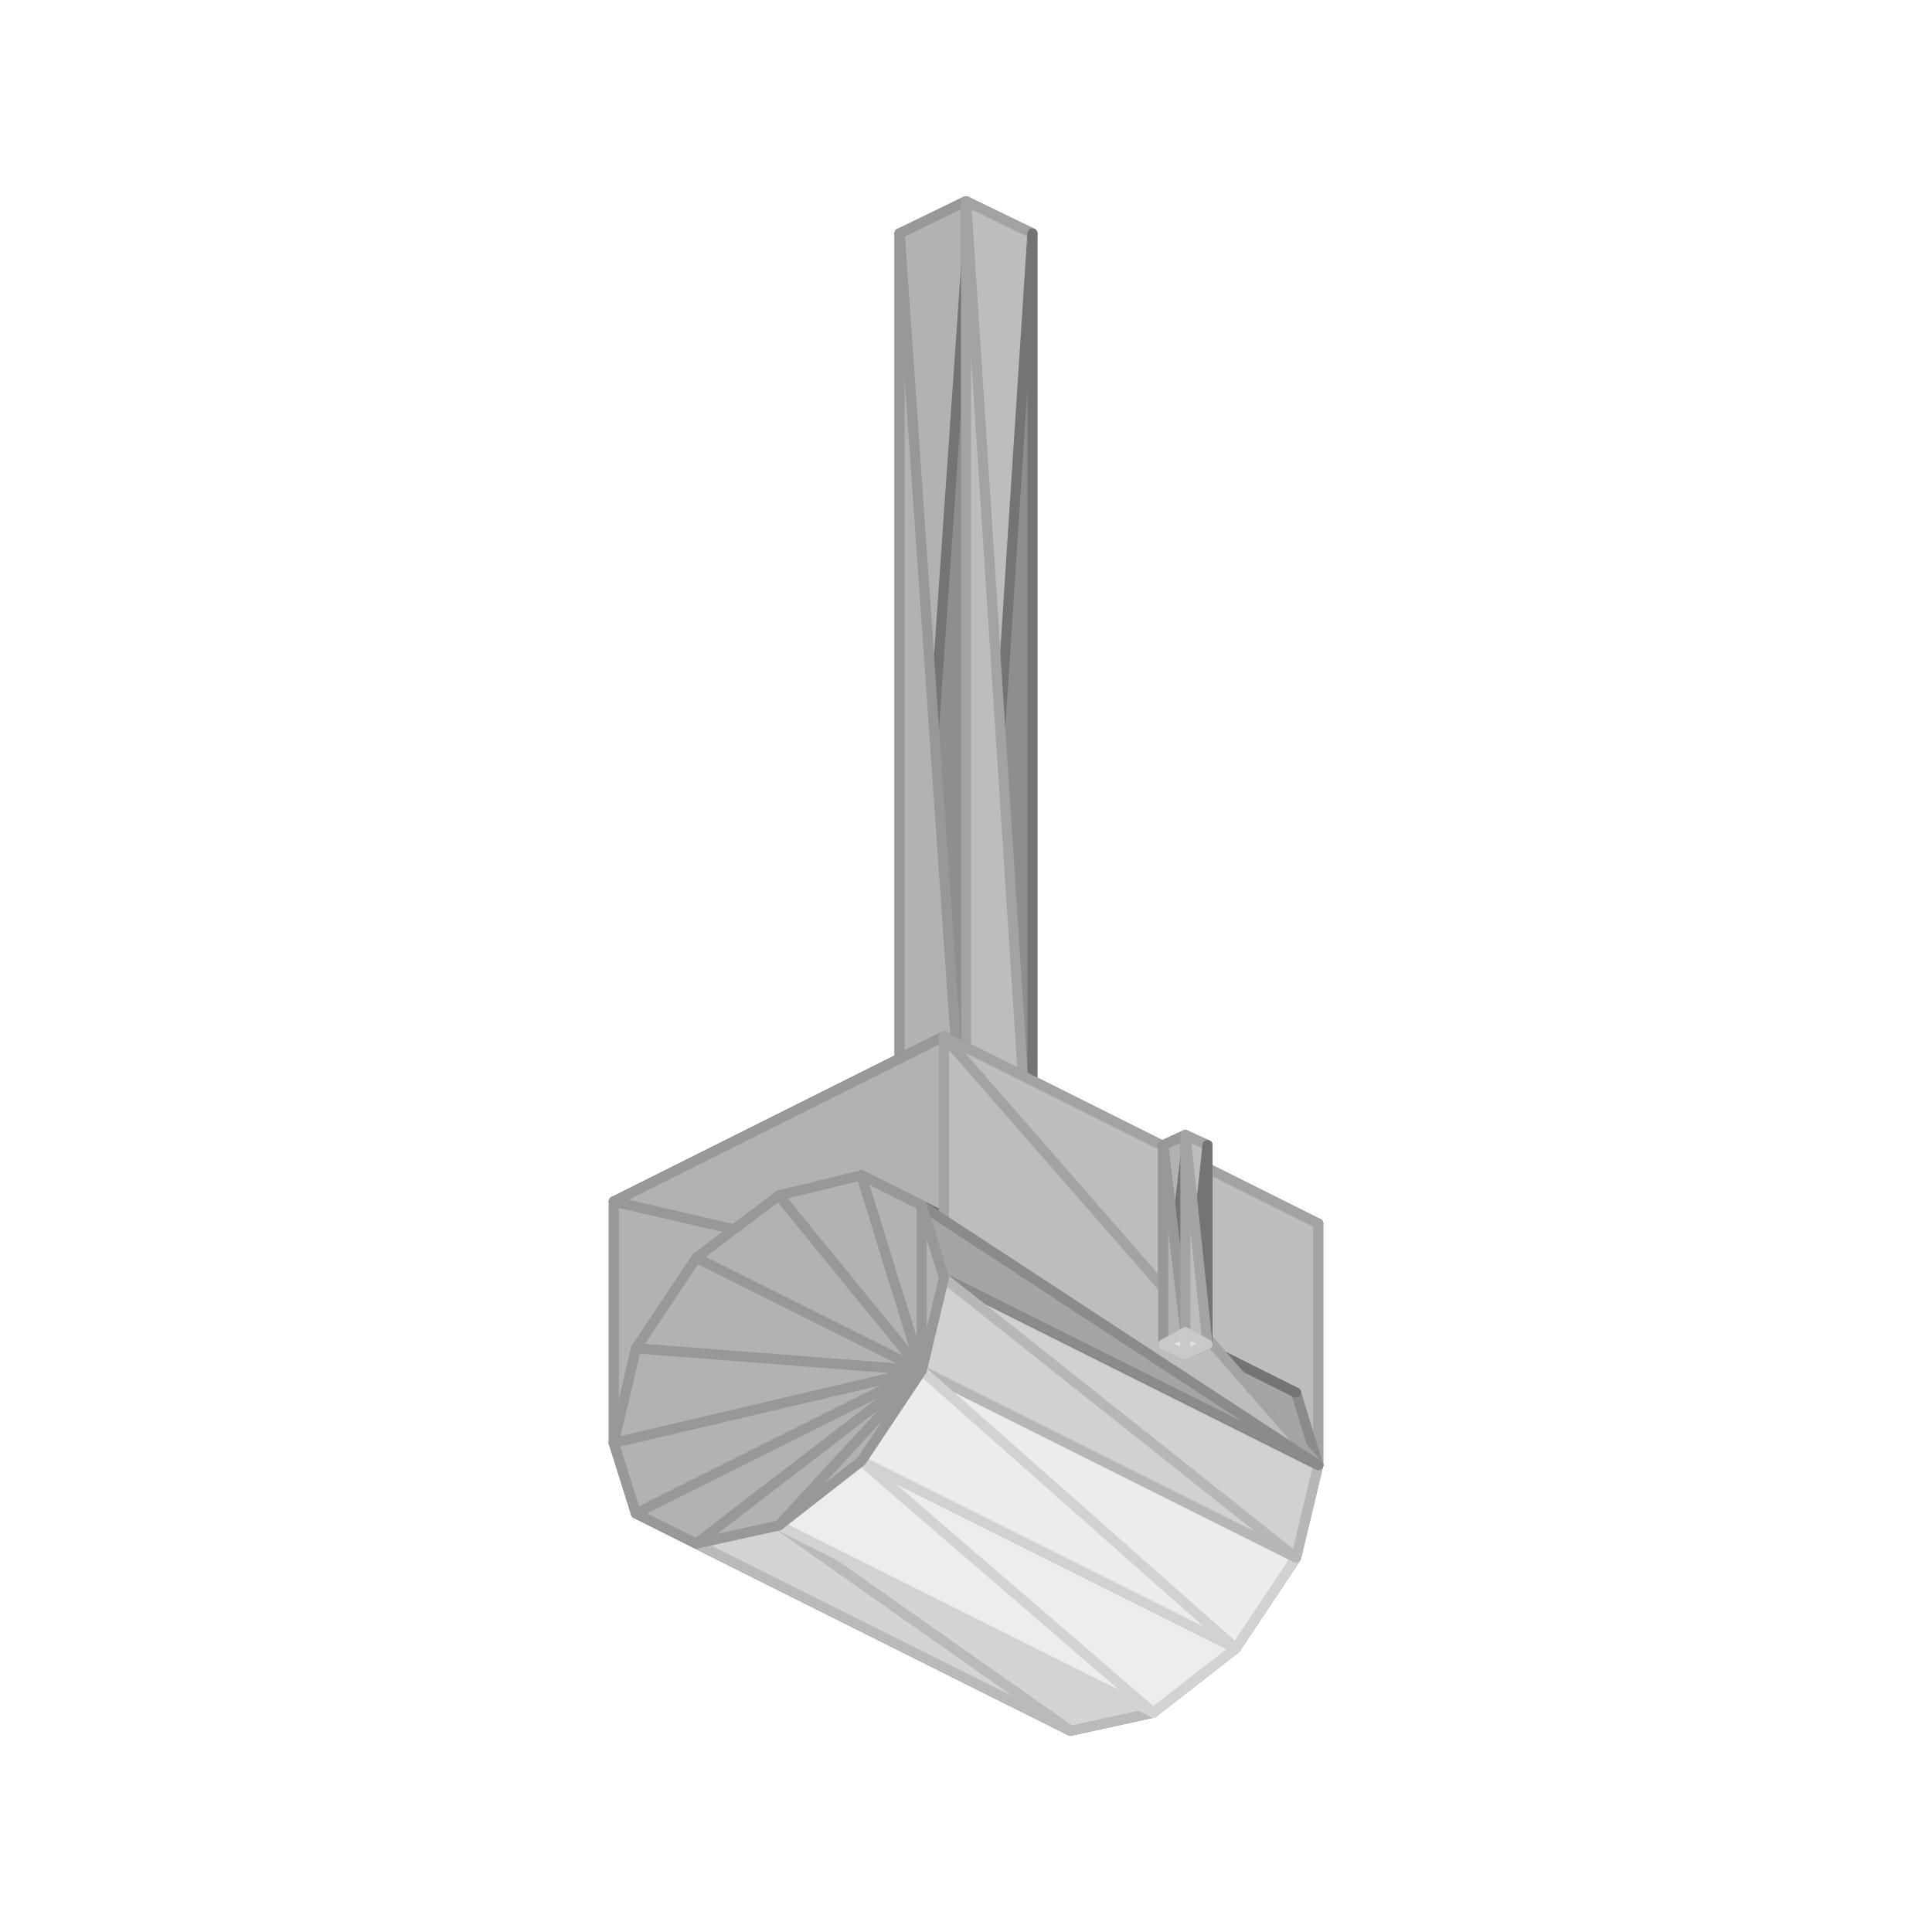
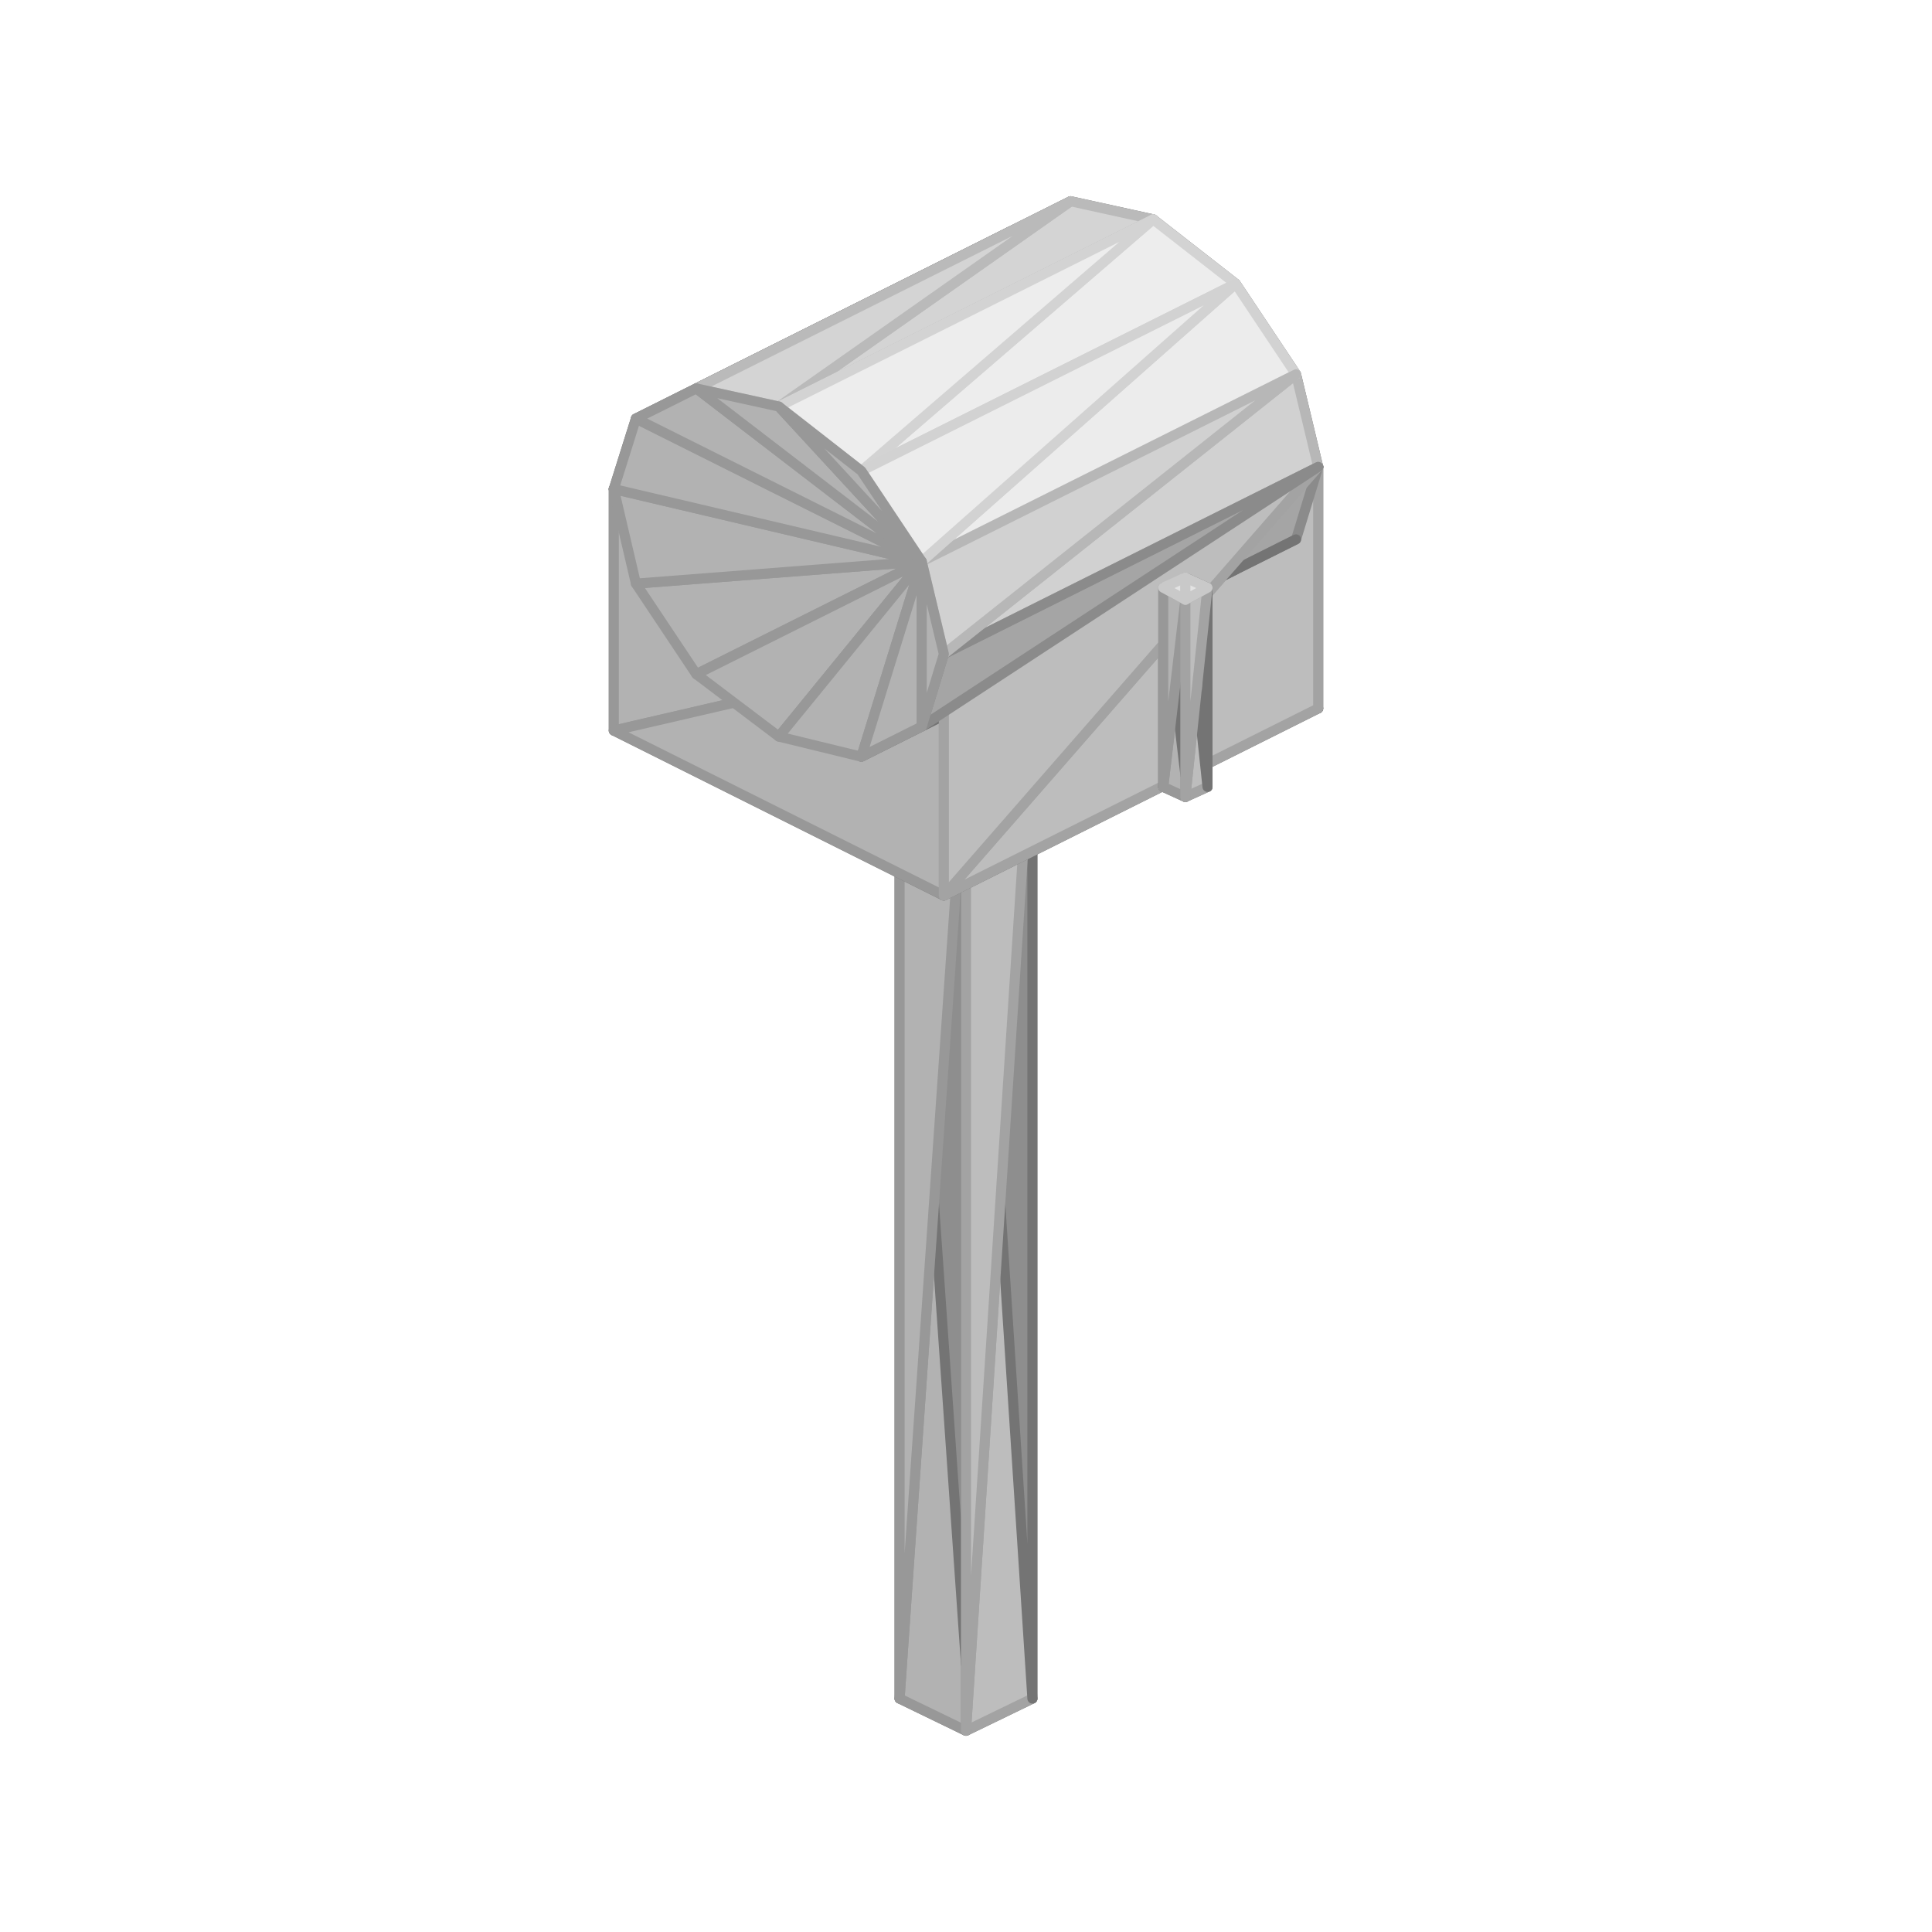
<svg xmlns="http://www.w3.org/2000/svg" viewBox="0 0 96 96">
-   <polygon points="48.0,13.3 51.3,11.6 48.0,10.0" fill="rgb(142,142,142)" stroke="rgb(116,116,116)" stroke-width="0.5" stroke-linejoin="round" />
-   <polygon points="48.0,13.3 48.0,10.0 44.7,11.6" fill="rgb(142,142,142)" stroke="rgb(116,116,116)" stroke-width="0.5" stroke-linejoin="round" />
-   <polygon points="51.3,11.6 48.0,13.3 48.0,62.4" fill="rgb(142,142,142)" stroke="rgb(116,116,116)" stroke-width="0.5" stroke-linejoin="round" />
-   <polygon points="48.0,13.3 44.7,11.6 44.7,60.8" fill="rgb(142,142,142)" stroke="rgb(116,116,116)" stroke-width="0.5" stroke-linejoin="round" />
-   <polygon points="48.0,10.0 51.3,11.6 51.3,60.8" fill="rgb(189,189,189)" stroke="rgb(163,163,163)" stroke-width="0.5" stroke-linejoin="round" />
-   <polygon points="44.7,11.6 48.0,10.0 48.0,59.1" fill="rgb(178,178,178)" stroke="rgb(152,152,152)" stroke-width="0.5" stroke-linejoin="round" />
-   <polygon points="48.0,13.3 44.7,60.8 48.0,62.4" fill="rgb(142,142,142)" stroke="rgb(116,116,116)" stroke-width="0.5" stroke-linejoin="round" />
-   <polygon points="51.3,11.6 48.0,62.4 51.3,60.8" fill="rgb(142,142,142)" stroke="rgb(116,116,116)" stroke-width="0.5" stroke-linejoin="round" />
-   <polygon points="44.7,11.6 48.0,59.1 44.7,60.8" fill="rgb(178,178,178)" stroke="rgb(152,152,152)" stroke-width="0.5" stroke-linejoin="round" />
-   <polygon points="48.0,10.0 51.3,60.8 48.0,59.1" fill="rgb(189,189,189)" stroke="rgb(163,163,163)" stroke-width="0.5" stroke-linejoin="round" />
-   <polygon points="65.5,60.8 49.1,68.9 49.1,81.0" fill="rgb(142,142,142)" stroke="rgb(116,116,116)" stroke-width="0.5" stroke-linejoin="round" />
-   <polygon points="49.1,68.9 30.5,71.7 49.1,81.0" fill="rgb(142,142,142)" stroke="rgb(116,116,116)" stroke-width="0.5" stroke-linejoin="round" />
-   <polygon points="53.2,71.8 31.6,67.0 50.2,76.3" fill="rgb(142,142,142)" stroke="rgb(116,116,116)" stroke-width="0.5" stroke-linejoin="round" />
-   <polygon points="65.5,72.8 53.2,71.8 50.2,76.3" fill="rgb(142,142,142)" stroke="rgb(116,116,116)" stroke-width="0.5" stroke-linejoin="round" />
-   <polygon points="57.3,68.7 34.6,62.5 53.2,71.8" fill="rgb(142,142,142)" stroke="rgb(116,116,116)" stroke-width="0.5" stroke-linejoin="round" />
-   <polygon points="49.1,68.9 30.5,59.7 30.5,71.7" fill="rgb(142,142,142)" stroke="rgb(116,116,116)" stroke-width="0.5" stroke-linejoin="round" />
-   <polygon points="65.5,72.8 57.3,68.7 53.2,71.8" fill="rgb(142,142,142)" stroke="rgb(116,116,116)" stroke-width="0.5" stroke-linejoin="round" />
-   <polygon points="65.5,72.8 50.2,76.3 49.1,81.0" fill="rgb(142,142,142)" stroke="rgb(116,116,116)" stroke-width="0.5" stroke-linejoin="round" />
-   <polygon points="49.1,68.9 65.5,60.8 46.9,51.5" fill="rgb(142,142,142)" stroke="rgb(116,116,116)" stroke-width="0.5" stroke-linejoin="round" />
-   <polygon points="50.2,76.3 30.5,71.7 49.1,81.0" fill="rgb(142,142,142)" stroke="rgb(116,116,116)" stroke-width="0.5" stroke-linejoin="round" />
-   <polygon points="49.1,68.9 46.9,51.5 30.5,59.7" fill="rgb(142,142,142)" stroke="rgb(116,116,116)" stroke-width="0.5" stroke-linejoin="round" />
-   <polygon points="48.0,62.4 44.7,60.8 48.0,59.1" fill="rgb(227,227,227)" stroke="rgb(201,201,201)" stroke-width="0.5" stroke-linejoin="round" />
-   <polygon points="48.0,62.4 48.0,59.1 51.3,60.8" fill="rgb(227,227,227)" stroke="rgb(201,201,201)" stroke-width="0.5" stroke-linejoin="round" />
-   <polygon points="65.5,60.8 49.1,81.0 65.5,72.8" fill="rgb(142,142,142)" stroke="rgb(116,116,116)" stroke-width="0.5" stroke-linejoin="round" />
-   <polygon points="65.5,72.8 61.4,67.7 57.3,68.7" fill="rgb(142,142,142)" stroke="rgb(116,116,116)" stroke-width="0.5" stroke-linejoin="round" />
-   <polygon points="65.5,72.8 49.1,81.0 50.2,84.5" fill="rgb(142,142,142)" stroke="rgb(116,116,116)" stroke-width="0.5" stroke-linejoin="round" />
-   <polygon points="61.4,67.7 38.7,59.4 57.3,68.7" fill="rgb(142,142,142)" stroke="rgb(116,116,116)" stroke-width="0.5" stroke-linejoin="round" />
-   <polygon points="53.2,71.8 34.6,62.5 31.6,67.0" fill="rgb(142,142,142)" stroke="rgb(116,116,116)" stroke-width="0.5" stroke-linejoin="round" />
-   <polygon points="49.1,81.0 31.6,75.2 50.2,84.5" fill="rgb(142,142,142)" stroke="rgb(116,116,116)" stroke-width="0.5" stroke-linejoin="round" />
-   <polygon points="50.2,76.3 31.6,67.0 30.5,71.7" fill="rgb(142,142,142)" stroke="rgb(116,116,116)" stroke-width="0.5" stroke-linejoin="round" />
-   <polygon points="65.5,72.8 50.2,84.5 53.2,86.0" fill="rgb(142,142,142)" stroke="rgb(116,116,116)" stroke-width="0.5" stroke-linejoin="round" />
-   <polygon points="65.5,72.8 64.4,69.2 61.4,67.7" fill="rgb(142,142,142)" stroke="rgb(116,116,116)" stroke-width="0.5" stroke-linejoin="round" />
-   <polygon points="57.3,68.7 38.7,59.4 34.6,62.5" fill="rgb(142,142,142)" stroke="rgb(116,116,116)" stroke-width="0.5" stroke-linejoin="round" />
-   <polygon points="64.4,69.2 42.8,58.4 61.4,67.7" fill="rgb(142,142,142)" stroke="rgb(116,116,116)" stroke-width="0.5" stroke-linejoin="round" />
-   <polygon points="49.1,81.0 30.5,71.7 31.6,75.2" fill="rgb(142,142,142)" stroke="rgb(116,116,116)" stroke-width="0.5" stroke-linejoin="round" />
-   <polygon points="46.9,51.5 65.5,60.8 65.5,72.8" fill="rgb(189,189,189)" stroke="rgb(163,163,163)" stroke-width="0.5" stroke-linejoin="round" />
-   <polygon points="65.5,72.8 53.2,86.0 57.3,85.1" fill="rgb(142,142,142)" stroke="rgb(116,116,116)" stroke-width="0.5" stroke-linejoin="round" />
-   <polygon points="50.2,84.5 34.6,76.7 53.2,86.0" fill="rgb(169,169,169)" stroke="rgb(143,143,143)" stroke-width="0.5" stroke-linejoin="round" />
-   <polygon points="61.4,67.7 42.8,58.4 38.7,59.4" fill="rgb(142,142,142)" stroke="rgb(116,116,116)" stroke-width="0.5" stroke-linejoin="round" />
-   <polygon points="49.1,81.0 46.9,63.5 65.5,72.8" fill="rgb(227,227,227)" stroke="rgb(201,201,201)" stroke-width="0.5" stroke-linejoin="round" />
-   <polygon points="65.5,72.8 57.3,85.1 61.4,81.9" fill="rgb(142,142,142)" stroke="rgb(116,116,116)" stroke-width="0.5" stroke-linejoin="round" />
-   <polygon points="49.1,81.0 30.5,71.7 46.9,63.5" fill="rgb(227,227,227)" stroke="rgb(201,201,201)" stroke-width="0.5" stroke-linejoin="round" />
-   <polygon points="65.5,72.8 61.4,81.9 64.4,77.4" fill="rgb(142,142,142)" stroke="rgb(116,116,116)" stroke-width="0.5" stroke-linejoin="round" />
-   <polygon points="58.9,57.5 58.9,56.4 57.8,56.9" fill="rgb(142,142,142)" stroke="rgb(116,116,116)" stroke-width="0.5" stroke-linejoin="round" />
-   <polygon points="58.9,57.5 60.0,56.9 58.9,56.4" fill="rgb(142,142,142)" stroke="rgb(116,116,116)" stroke-width="0.5" stroke-linejoin="round" />
-   <polygon points="65.5,72.8 45.8,59.9 64.4,69.2" fill="rgb(165,165,165)" stroke="rgb(139,139,139)" stroke-width="0.5" stroke-linejoin="round" />
-   <polygon points="50.2,84.5 31.6,75.2 34.6,76.7" fill="rgb(169,169,169)" stroke="rgb(143,143,143)" stroke-width="0.5" stroke-linejoin="round" />
-   <polygon points="30.5,59.7 46.9,63.5 30.5,71.7" fill="rgb(178,178,178)" stroke="rgb(152,152,152)" stroke-width="0.5" stroke-linejoin="round" />
-   <polygon points="53.2,86.0 38.7,75.8 57.3,85.1" fill="rgb(212,212,212)" stroke="rgb(186,186,186)" stroke-width="0.5" stroke-linejoin="round" />
-   <polygon points="60.0,56.9 58.9,57.5 58.9,67.3" fill="rgb(142,142,142)" stroke="rgb(116,116,116)" stroke-width="0.5" stroke-linejoin="round" />
-   <polygon points="30.5,59.7 46.9,51.5 46.9,63.5" fill="rgb(178,178,178)" stroke="rgb(152,152,152)" stroke-width="0.5" stroke-linejoin="round" />
-   <polygon points="58.9,57.5 57.8,56.9 57.8,66.8" fill="rgb(142,142,142)" stroke="rgb(116,116,116)" stroke-width="0.5" stroke-linejoin="round" />
-   <polygon points="64.4,69.2 45.8,59.9 42.8,58.4" fill="rgb(142,142,142)" stroke="rgb(116,116,116)" stroke-width="0.5" stroke-linejoin="round" />
-   <polygon points="58.9,56.4 60.0,56.9 60.0,66.8" fill="rgb(189,189,189)" stroke="rgb(163,163,163)" stroke-width="0.5" stroke-linejoin="round" />
-   <polygon points="57.8,56.9 58.9,56.4 58.9,66.2" fill="rgb(178,178,178)" stroke="rgb(152,152,152)" stroke-width="0.5" stroke-linejoin="round" />
-   <polygon points="45.8,68.1 31.6,67.0 34.6,62.5" fill="rgb(178,178,178)" stroke="rgb(152,152,152)" stroke-width="0.5" stroke-linejoin="round" />
-   <polygon points="64.4,77.4 46.9,63.5 65.5,72.8" fill="rgb(209,209,209)" stroke="rgb(183,183,183)" stroke-width="0.5" stroke-linejoin="round" />
-   <polygon points="45.8,68.1 30.5,71.7 31.6,67.0" fill="rgb(178,178,178)" stroke="rgb(152,152,152)" stroke-width="0.5" stroke-linejoin="round" />
-   <polygon points="45.8,68.1 34.6,62.5 38.7,59.4" fill="rgb(178,178,178)" stroke="rgb(152,152,152)" stroke-width="0.5" stroke-linejoin="round" />
-   <polygon points="58.9,57.5 57.8,66.8 58.9,67.3" fill="rgb(142,142,142)" stroke="rgb(116,116,116)" stroke-width="0.5" stroke-linejoin="round" />
-   <polygon points="57.3,85.1 42.8,72.6 61.4,81.9" fill="rgb(237,237,237)" stroke="rgb(211,211,211)" stroke-width="0.5" stroke-linejoin="round" />
-   <polygon points="46.9,51.5 65.5,72.8 46.9,63.5" fill="rgb(189,189,189)" stroke="rgb(163,163,163)" stroke-width="0.5" stroke-linejoin="round" />
-   <polygon points="60.0,56.9 58.9,67.3 60.0,66.8" fill="rgb(142,142,142)" stroke="rgb(116,116,116)" stroke-width="0.5" stroke-linejoin="round" />
-   <polygon points="53.2,86.0 34.6,76.7 38.7,75.8" fill="rgb(212,212,212)" stroke="rgb(186,186,186)" stroke-width="0.5" stroke-linejoin="round" />
-   <polygon points="57.8,56.9 58.9,66.2 57.8,66.8" fill="rgb(178,178,178)" stroke="rgb(152,152,152)" stroke-width="0.5" stroke-linejoin="round" />
-   <polygon points="61.4,81.9 45.8,68.1 64.4,77.4" fill="rgb(236,236,236)" stroke="rgb(210,210,210)" stroke-width="0.5" stroke-linejoin="round" />
-   <polygon points="58.9,56.4 60.0,66.8 58.9,66.2" fill="rgb(189,189,189)" stroke="rgb(163,163,163)" stroke-width="0.5" stroke-linejoin="round" />
-   <polygon points="45.8,68.1 31.6,75.2 30.5,71.7" fill="rgb(178,178,178)" stroke="rgb(152,152,152)" stroke-width="0.5" stroke-linejoin="round" />
-   <polygon points="45.8,68.1 38.7,59.4 42.8,58.4" fill="rgb(178,178,178)" stroke="rgb(152,152,152)" stroke-width="0.5" stroke-linejoin="round" />
-   <polygon points="65.5,72.8 46.9,63.5 45.8,59.9" fill="rgb(165,165,165)" stroke="rgb(139,139,139)" stroke-width="0.5" stroke-linejoin="round" />
-   <polygon points="58.9,67.3 57.8,66.8 58.9,66.2" fill="rgb(227,227,227)" stroke="rgb(201,201,201)" stroke-width="0.5" stroke-linejoin="round" />
-   <polygon points="58.9,67.3 58.9,66.2 60.0,66.8" fill="rgb(227,227,227)" stroke="rgb(201,201,201)" stroke-width="0.5" stroke-linejoin="round" />
-   <polygon points="57.3,85.1 38.7,75.8 42.8,72.6" fill="rgb(237,237,237)" stroke="rgb(211,211,211)" stroke-width="0.5" stroke-linejoin="round" />
-   <polygon points="45.8,68.1 34.6,76.7 31.6,75.2" fill="rgb(178,178,178)" stroke="rgb(152,152,152)" stroke-width="0.5" stroke-linejoin="round" />
-   <polygon points="45.8,68.1 42.8,58.4 45.8,59.9" fill="rgb(178,178,178)" stroke="rgb(152,152,152)" stroke-width="0.5" stroke-linejoin="round" />
-   <polygon points="64.4,77.4 45.8,68.1 46.9,63.5" fill="rgb(209,209,209)" stroke="rgb(183,183,183)" stroke-width="0.5" stroke-linejoin="round" />
-   <polygon points="61.4,81.9 42.8,72.6 45.8,68.1" fill="rgb(236,236,236)" stroke="rgb(210,210,210)" stroke-width="0.5" stroke-linejoin="round" />
-   <polygon points="45.8,68.1 45.8,59.9 46.9,63.5" fill="rgb(178,178,178)" stroke="rgb(152,152,152)" stroke-width="0.5" stroke-linejoin="round" />
-   <polygon points="45.8,68.1 38.7,75.8 34.6,76.7" fill="rgb(178,178,178)" stroke="rgb(152,152,152)" stroke-width="0.5" stroke-linejoin="round" />
-   <polygon points="45.8,68.1 42.8,72.6 38.7,75.8" fill="rgb(178,178,178)" stroke="rgb(152,152,152)" stroke-width="0.5" stroke-linejoin="round" />
+   <polygon points="48.0,82.7 51.3,84.4 48.0,86.0" fill="rgb(142,142,142)" stroke="rgb(116,116,116)" stroke-width="0.5" stroke-linejoin="round" />
+   <polygon points="48.0,82.7 48.0,86.0 44.7,84.4" fill="rgb(142,142,142)" stroke="rgb(116,116,116)" stroke-width="0.5" stroke-linejoin="round" />
+   <polygon points="51.3,84.4 48.0,82.7 48.0,33.6" fill="rgb(142,142,142)" stroke="rgb(116,116,116)" stroke-width="0.5" stroke-linejoin="round" />
+   <polygon points="48.0,82.7 44.7,84.4 44.7,35.2" fill="rgb(142,142,142)" stroke="rgb(116,116,116)" stroke-width="0.5" stroke-linejoin="round" />
+   <polygon points="48.0,86.0 51.3,84.4 51.3,35.2" fill="rgb(189,189,189)" stroke="rgb(163,163,163)" stroke-width="0.5" stroke-linejoin="round" />
+   <polygon points="44.7,84.4 48.0,86.0 48.0,36.9" fill="rgb(178,178,178)" stroke="rgb(152,152,152)" stroke-width="0.5" stroke-linejoin="round" />
+   <polygon points="48.0,82.7 44.7,35.2 48.0,33.6" fill="rgb(142,142,142)" stroke="rgb(116,116,116)" stroke-width="0.5" stroke-linejoin="round" />
+   <polygon points="51.3,84.4 48.0,33.6 51.3,35.2" fill="rgb(142,142,142)" stroke="rgb(116,116,116)" stroke-width="0.5" stroke-linejoin="round" />
+   <polygon points="44.7,84.4 48.0,36.9 44.7,35.2" fill="rgb(178,178,178)" stroke="rgb(152,152,152)" stroke-width="0.5" stroke-linejoin="round" />
+   <polygon points="48.0,86.0 51.3,35.2 48.0,36.9" fill="rgb(189,189,189)" stroke="rgb(163,163,163)" stroke-width="0.5" stroke-linejoin="round" />
+   <polygon points="65.5,35.2 49.1,27.1 49.1,15.0" fill="rgb(142,142,142)" stroke="rgb(116,116,116)" stroke-width="0.5" stroke-linejoin="round" />
+   <polygon points="49.1,27.1 30.5,24.3 49.1,15.0" fill="rgb(142,142,142)" stroke="rgb(116,116,116)" stroke-width="0.5" stroke-linejoin="round" />
+   <polygon points="53.2,24.2 31.6,29.0 50.2,19.7" fill="rgb(142,142,142)" stroke="rgb(116,116,116)" stroke-width="0.5" stroke-linejoin="round" />
+   <polygon points="65.5,23.2 53.2,24.2 50.2,19.7" fill="rgb(142,142,142)" stroke="rgb(116,116,116)" stroke-width="0.5" stroke-linejoin="round" />
+   <polygon points="57.3,27.3 34.6,33.5 53.2,24.2" fill="rgb(142,142,142)" stroke="rgb(116,116,116)" stroke-width="0.5" stroke-linejoin="round" />
+   <polygon points="49.1,27.1 30.5,36.3 30.5,24.3" fill="rgb(142,142,142)" stroke="rgb(116,116,116)" stroke-width="0.5" stroke-linejoin="round" />
+   <polygon points="65.5,23.2 57.3,27.3 53.2,24.2" fill="rgb(142,142,142)" stroke="rgb(116,116,116)" stroke-width="0.5" stroke-linejoin="round" />
+   <polygon points="65.5,23.2 50.2,19.7 49.1,15.0" fill="rgb(142,142,142)" stroke="rgb(116,116,116)" stroke-width="0.5" stroke-linejoin="round" />
+   <polygon points="49.1,27.1 65.5,35.2 46.9,44.5" fill="rgb(142,142,142)" stroke="rgb(116,116,116)" stroke-width="0.5" stroke-linejoin="round" />
+   <polygon points="50.2,19.7 30.5,24.3 49.1,15.0" fill="rgb(142,142,142)" stroke="rgb(116,116,116)" stroke-width="0.5" stroke-linejoin="round" />
+   <polygon points="49.1,27.1 46.9,44.5 30.5,36.3" fill="rgb(142,142,142)" stroke="rgb(116,116,116)" stroke-width="0.5" stroke-linejoin="round" />
+   <polygon points="48.0,33.6 44.7,35.2 48.0,36.9" fill="rgb(227,227,227)" stroke="rgb(201,201,201)" stroke-width="0.5" stroke-linejoin="round" />
+   <polygon points="48.0,33.6 48.0,36.9 51.3,35.2" fill="rgb(227,227,227)" stroke="rgb(201,201,201)" stroke-width="0.5" stroke-linejoin="round" />
+   <polygon points="65.5,35.2 49.1,15.0 65.5,23.2" fill="rgb(142,142,142)" stroke="rgb(116,116,116)" stroke-width="0.5" stroke-linejoin="round" />
+   <polygon points="65.5,23.2 61.4,28.3 57.3,27.3" fill="rgb(142,142,142)" stroke="rgb(116,116,116)" stroke-width="0.5" stroke-linejoin="round" />
+   <polygon points="65.5,23.2 49.1,15.0 50.2,11.5" fill="rgb(142,142,142)" stroke="rgb(116,116,116)" stroke-width="0.5" stroke-linejoin="round" />
+   <polygon points="61.4,28.3 38.7,36.6 57.3,27.3" fill="rgb(142,142,142)" stroke="rgb(116,116,116)" stroke-width="0.5" stroke-linejoin="round" />
+   <polygon points="53.2,24.2 34.6,33.5 31.6,29.0" fill="rgb(142,142,142)" stroke="rgb(116,116,116)" stroke-width="0.5" stroke-linejoin="round" />
+   <polygon points="49.1,15.0 31.6,20.8 50.2,11.5" fill="rgb(142,142,142)" stroke="rgb(116,116,116)" stroke-width="0.5" stroke-linejoin="round" />
+   <polygon points="50.2,19.7 31.6,29.0 30.5,24.3" fill="rgb(142,142,142)" stroke="rgb(116,116,116)" stroke-width="0.5" stroke-linejoin="round" />
+   <polygon points="65.5,23.2 50.2,11.5 53.2,10.0" fill="rgb(142,142,142)" stroke="rgb(116,116,116)" stroke-width="0.5" stroke-linejoin="round" />
+   <polygon points="65.5,23.2 64.4,26.8 61.4,28.3" fill="rgb(142,142,142)" stroke="rgb(116,116,116)" stroke-width="0.5" stroke-linejoin="round" />
+   <polygon points="57.3,27.3 38.7,36.6 34.6,33.5" fill="rgb(142,142,142)" stroke="rgb(116,116,116)" stroke-width="0.5" stroke-linejoin="round" />
+   <polygon points="64.4,26.8 42.8,37.6 61.4,28.3" fill="rgb(142,142,142)" stroke="rgb(116,116,116)" stroke-width="0.5" stroke-linejoin="round" />
+   <polygon points="49.1,15.0 30.5,24.3 31.6,20.8" fill="rgb(142,142,142)" stroke="rgb(116,116,116)" stroke-width="0.5" stroke-linejoin="round" />
+   <polygon points="46.9,44.5 65.5,35.2 65.5,23.2" fill="rgb(189,189,189)" stroke="rgb(163,163,163)" stroke-width="0.5" stroke-linejoin="round" />
+   <polygon points="65.5,23.2 53.2,10.0 57.3,10.9" fill="rgb(142,142,142)" stroke="rgb(116,116,116)" stroke-width="0.5" stroke-linejoin="round" />
+   <polygon points="50.2,11.5 34.6,19.3 53.2,10.0" fill="rgb(169,169,169)" stroke="rgb(143,143,143)" stroke-width="0.5" stroke-linejoin="round" />
+   <polygon points="61.4,28.3 42.8,37.6 38.7,36.6" fill="rgb(142,142,142)" stroke="rgb(116,116,116)" stroke-width="0.5" stroke-linejoin="round" />
+   <polygon points="49.1,15.0 46.9,32.5 65.5,23.2" fill="rgb(227,227,227)" stroke="rgb(201,201,201)" stroke-width="0.5" stroke-linejoin="round" />
+   <polygon points="65.5,23.2 57.3,10.9 61.4,14.1" fill="rgb(142,142,142)" stroke="rgb(116,116,116)" stroke-width="0.5" stroke-linejoin="round" />
+   <polygon points="49.1,15.0 30.5,24.3 46.9,32.5" fill="rgb(227,227,227)" stroke="rgb(201,201,201)" stroke-width="0.5" stroke-linejoin="round" />
+   <polygon points="65.5,23.2 61.4,14.1 64.4,18.6" fill="rgb(142,142,142)" stroke="rgb(116,116,116)" stroke-width="0.5" stroke-linejoin="round" />
+   <polygon points="58.9,38.5 58.9,39.6 57.8,39.1" fill="rgb(142,142,142)" stroke="rgb(116,116,116)" stroke-width="0.5" stroke-linejoin="round" />
+   <polygon points="58.9,38.5 60.0,39.1 58.9,39.6" fill="rgb(142,142,142)" stroke="rgb(116,116,116)" stroke-width="0.5" stroke-linejoin="round" />
+   <polygon points="65.5,23.2 45.8,36.1 64.4,26.8" fill="rgb(165,165,165)" stroke="rgb(139,139,139)" stroke-width="0.5" stroke-linejoin="round" />
+   <polygon points="50.2,11.5 31.6,20.8 34.6,19.3" fill="rgb(169,169,169)" stroke="rgb(143,143,143)" stroke-width="0.5" stroke-linejoin="round" />
+   <polygon points="30.5,36.3 46.9,32.5 30.5,24.3" fill="rgb(178,178,178)" stroke="rgb(152,152,152)" stroke-width="0.5" stroke-linejoin="round" />
+   <polygon points="53.2,10.0 38.7,20.2 57.3,10.9" fill="rgb(212,212,212)" stroke="rgb(186,186,186)" stroke-width="0.5" stroke-linejoin="round" />
+   <polygon points="60.0,39.1 58.9,38.5 58.9,28.7" fill="rgb(142,142,142)" stroke="rgb(116,116,116)" stroke-width="0.5" stroke-linejoin="round" />
+   <polygon points="30.5,36.3 46.9,44.5 46.9,32.5" fill="rgb(178,178,178)" stroke="rgb(152,152,152)" stroke-width="0.5" stroke-linejoin="round" />
+   <polygon points="58.9,38.5 57.8,39.1 57.8,29.2" fill="rgb(142,142,142)" stroke="rgb(116,116,116)" stroke-width="0.5" stroke-linejoin="round" />
+   <polygon points="64.4,26.8 45.8,36.1 42.8,37.6" fill="rgb(142,142,142)" stroke="rgb(116,116,116)" stroke-width="0.5" stroke-linejoin="round" />
+   <polygon points="58.9,39.6 60.0,39.1 60.0,29.2" fill="rgb(189,189,189)" stroke="rgb(163,163,163)" stroke-width="0.5" stroke-linejoin="round" />
+   <polygon points="57.8,39.1 58.9,39.6 58.9,29.8" fill="rgb(178,178,178)" stroke="rgb(152,152,152)" stroke-width="0.5" stroke-linejoin="round" />
+   <polygon points="45.8,27.9 31.6,29.0 34.6,33.5" fill="rgb(178,178,178)" stroke="rgb(152,152,152)" stroke-width="0.5" stroke-linejoin="round" />
+   <polygon points="64.4,18.6 46.9,32.5 65.5,23.2" fill="rgb(209,209,209)" stroke="rgb(183,183,183)" stroke-width="0.5" stroke-linejoin="round" />
+   <polygon points="45.8,27.9 30.5,24.3 31.6,29.0" fill="rgb(178,178,178)" stroke="rgb(152,152,152)" stroke-width="0.5" stroke-linejoin="round" />
+   <polygon points="45.8,27.9 34.6,33.5 38.7,36.6" fill="rgb(178,178,178)" stroke="rgb(152,152,152)" stroke-width="0.5" stroke-linejoin="round" />
+   <polygon points="58.9,38.5 57.8,29.2 58.9,28.7" fill="rgb(142,142,142)" stroke="rgb(116,116,116)" stroke-width="0.5" stroke-linejoin="round" />
+   <polygon points="57.3,10.9 42.8,23.4 61.4,14.1" fill="rgb(237,237,237)" stroke="rgb(211,211,211)" stroke-width="0.5" stroke-linejoin="round" />
+   <polygon points="46.9,44.5 65.5,23.2 46.9,32.5" fill="rgb(189,189,189)" stroke="rgb(163,163,163)" stroke-width="0.5" stroke-linejoin="round" />
+   <polygon points="60.0,39.1 58.9,28.7 60.0,29.2" fill="rgb(142,142,142)" stroke="rgb(116,116,116)" stroke-width="0.5" stroke-linejoin="round" />
+   <polygon points="53.2,10.0 34.6,19.3 38.7,20.2" fill="rgb(212,212,212)" stroke="rgb(186,186,186)" stroke-width="0.5" stroke-linejoin="round" />
+   <polygon points="57.8,39.1 58.9,29.8 57.8,29.2" fill="rgb(178,178,178)" stroke="rgb(152,152,152)" stroke-width="0.5" stroke-linejoin="round" />
+   <polygon points="61.4,14.1 45.8,27.9 64.4,18.6" fill="rgb(236,236,236)" stroke="rgb(210,210,210)" stroke-width="0.5" stroke-linejoin="round" />
+   <polygon points="58.9,39.6 60.0,29.2 58.9,29.8" fill="rgb(189,189,189)" stroke="rgb(163,163,163)" stroke-width="0.5" stroke-linejoin="round" />
+   <polygon points="45.8,27.9 31.6,20.8 30.5,24.3" fill="rgb(178,178,178)" stroke="rgb(152,152,152)" stroke-width="0.5" stroke-linejoin="round" />
+   <polygon points="45.8,27.9 38.7,36.6 42.8,37.6" fill="rgb(178,178,178)" stroke="rgb(152,152,152)" stroke-width="0.5" stroke-linejoin="round" />
+   <polygon points="65.5,23.2 46.9,32.5 45.8,36.1" fill="rgb(165,165,165)" stroke="rgb(139,139,139)" stroke-width="0.5" stroke-linejoin="round" />
+   <polygon points="58.9,28.7 57.8,29.2 58.9,29.8" fill="rgb(227,227,227)" stroke="rgb(201,201,201)" stroke-width="0.5" stroke-linejoin="round" />
+   <polygon points="58.9,28.7 58.9,29.8 60.0,29.2" fill="rgb(227,227,227)" stroke="rgb(201,201,201)" stroke-width="0.5" stroke-linejoin="round" />
+   <polygon points="57.3,10.9 38.7,20.2 42.8,23.4" fill="rgb(237,237,237)" stroke="rgb(211,211,211)" stroke-width="0.5" stroke-linejoin="round" />
+   <polygon points="45.8,27.9 34.6,19.3 31.6,20.8" fill="rgb(178,178,178)" stroke="rgb(152,152,152)" stroke-width="0.5" stroke-linejoin="round" />
+   <polygon points="45.8,27.9 42.8,37.6 45.8,36.1" fill="rgb(178,178,178)" stroke="rgb(152,152,152)" stroke-width="0.5" stroke-linejoin="round" />
+   <polygon points="64.4,18.6 45.8,27.9 46.9,32.5" fill="rgb(209,209,209)" stroke="rgb(183,183,183)" stroke-width="0.5" stroke-linejoin="round" />
+   <polygon points="61.4,14.1 42.8,23.4 45.8,27.9" fill="rgb(236,236,236)" stroke="rgb(210,210,210)" stroke-width="0.5" stroke-linejoin="round" />
+   <polygon points="45.8,27.9 45.8,36.1 46.9,32.5" fill="rgb(178,178,178)" stroke="rgb(152,152,152)" stroke-width="0.5" stroke-linejoin="round" />
+   <polygon points="45.8,27.9 38.7,20.2 34.6,19.3" fill="rgb(178,178,178)" stroke="rgb(152,152,152)" stroke-width="0.5" stroke-linejoin="round" />
+   <polygon points="45.8,27.9 42.8,23.4 38.7,20.2" fill="rgb(178,178,178)" stroke="rgb(152,152,152)" stroke-width="0.5" stroke-linejoin="round" />
</svg>
